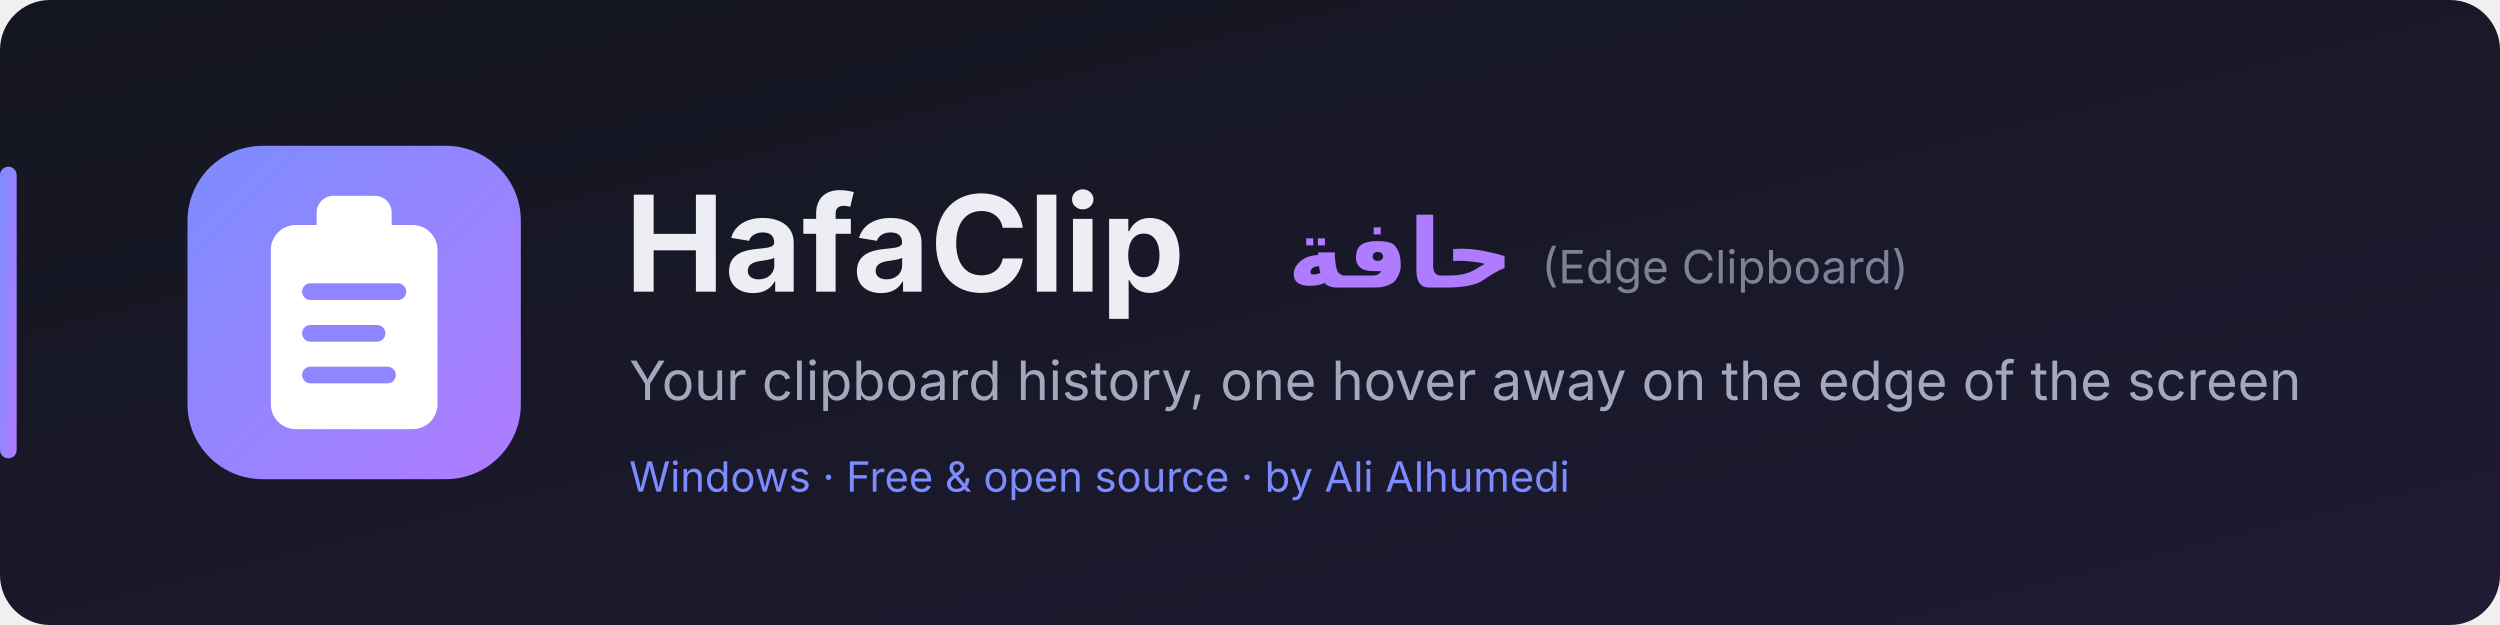
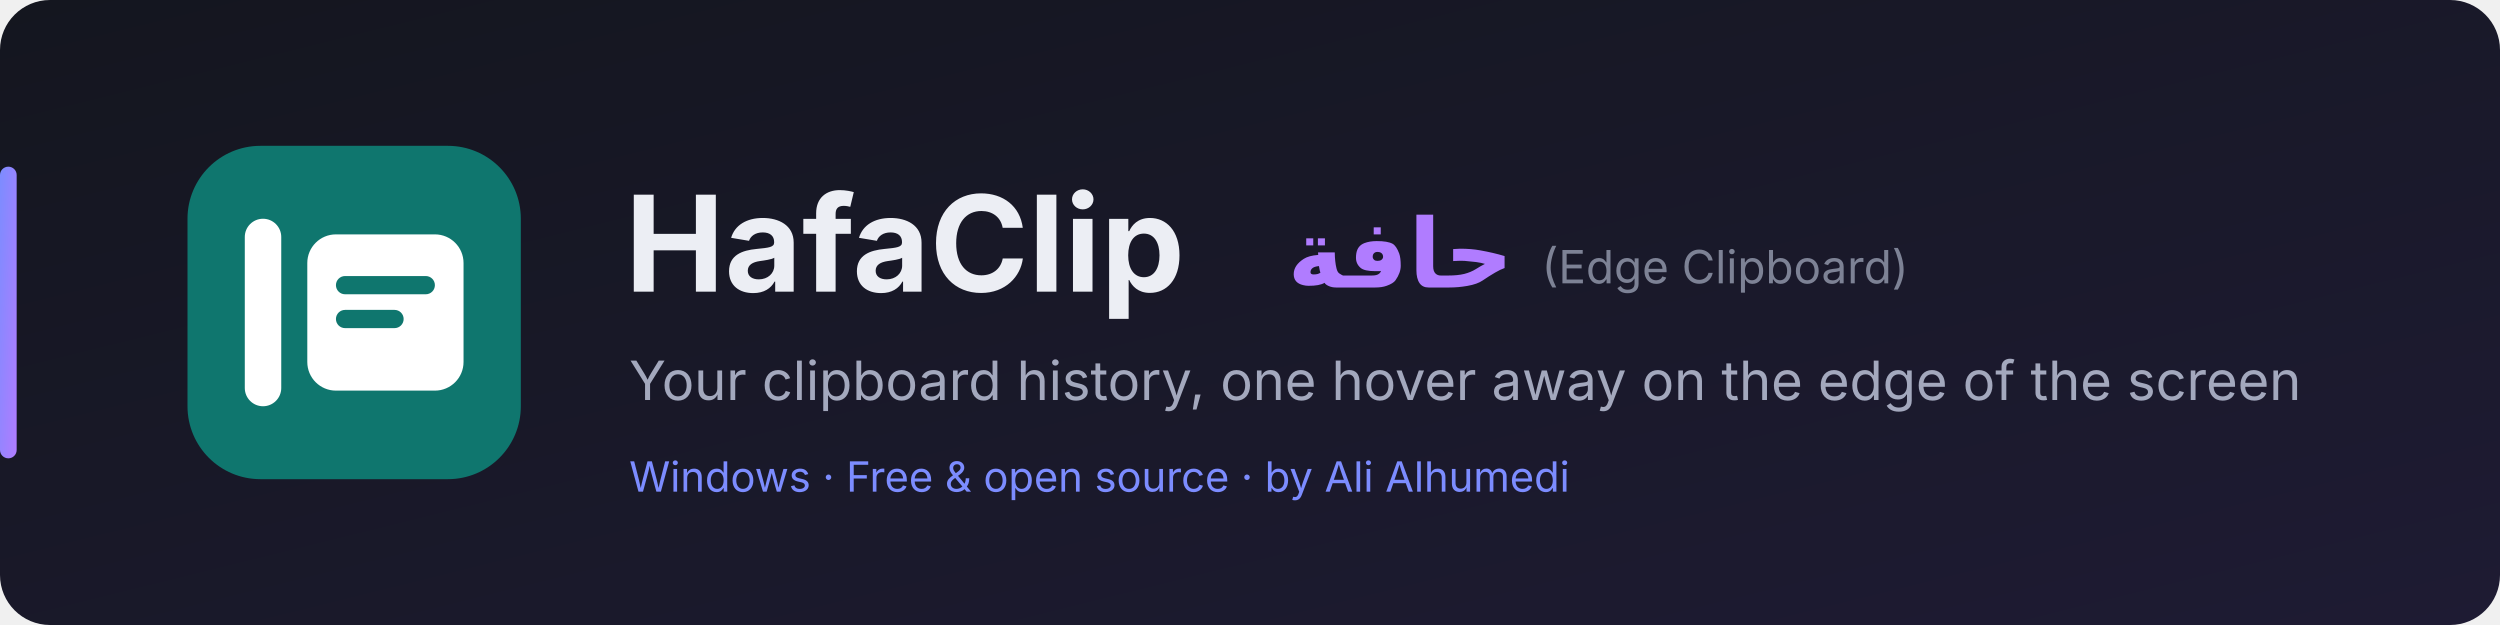
<svg xmlns="http://www.w3.org/2000/svg" width="1200" height="300" viewBox="0 0 1200 300" role="img" aria-label="HafaClip (حافة), formerly Edge Clipboard — a clipboard manager that lives on the edge of your screen">
  <defs>
    <linearGradient id="bg" x1="0" y1="0" x2="1" y2="1">
      <stop offset="0" stop-color="#14161f" />
      <stop offset="1" stop-color="#1e1b33" />
    </linearGradient>
    <linearGradient id="accent" x1="0" y1="0" x2="1" y2="1">
      <stop offset="0" stop-color="#7c8cff" />
      <stop offset="1" stop-color="#b07cff" />
    </linearGradient>
  </defs>
  <rect width="1200" height="300" rx="24" fill="url(#bg)" />
  <rect x="0" y="80" width="8" height="140" rx="4" fill="url(#accent)" />
-   <g transform="translate(90 70)">
-     <rect width="160" height="160" rx="36" fill="url(#accent)" />
-     <rect x="40" y="38" width="80" height="98" rx="12" fill="#fff" />
-     <rect x="62" y="24" width="36" height="26" rx="8" fill="#fff" />
-     <rect x="55" y="66" width="50" height="8" rx="4" fill="#8f86ff" />
-     <rect x="55" y="86" width="40" height="8" rx="4" fill="#8f86ff" />
-     <rect x="55" y="106" width="45" height="8" rx="4" fill="#8f86ff" />
+   <g transform="translate(90 70) scale(0.625)">
+     <rect width="256" height="256" rx="56" fill="#0F766E" />
+     <rect x="44" y="56" width="28" height="144" rx="14" fill="#fff" />
+     <rect x="92" y="68" width="120" height="120" rx="22" fill="#fff" />
+     <rect x="114" y="100" width="76" height="14" rx="7" fill="#0F766E" />
+     <rect x="114" y="126" width="52" height="14" rx="7" fill="#0F766E" />
  </g>
  <text x="300" y="140" font-family="Segoe UI, Inter, Arial, sans-serif" font-size="64" font-weight="700" fill="#eceef4">HafaClip</text>
  <text x="618" y="138" font-family="Segoe UI, Tahoma, Arial, sans-serif" font-size="46" font-weight="700" fill="#b07cff">حافة</text>
  <text x="740" y="136" font-family="Segoe UI, Inter, Arial, sans-serif" font-size="22" fill="#7d8295">(Edge Clipboard)</text>
  <text x="302" y="192" font-family="Segoe UI, Inter, Arial, sans-serif" font-size="26" fill="#a3a8bd">Your clipboard history, one hover away on the edge of the screen</text>
  <text x="302" y="236" font-family="Segoe UI, Inter, Arial, sans-serif" font-size="20" fill="#7c8cff">Windows · Free &amp; open source · by Ali Alhumedi</text>
</svg>
